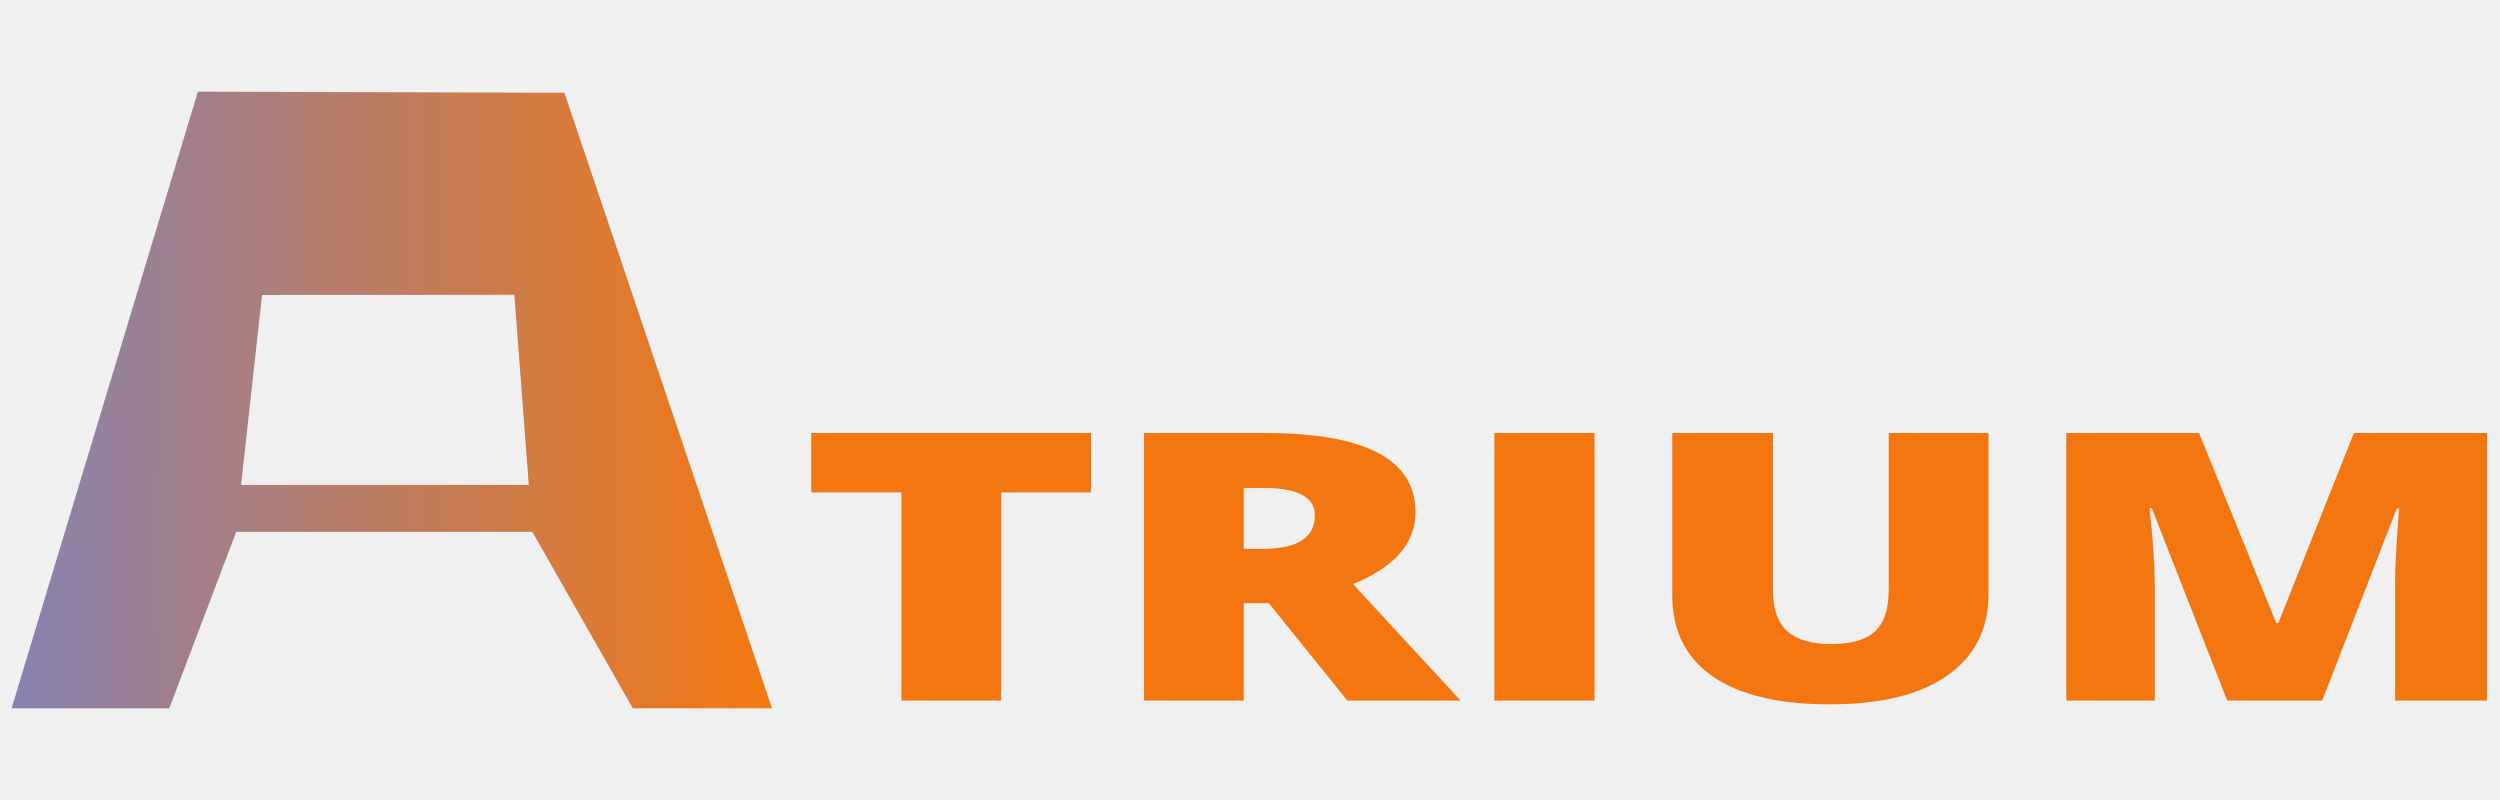
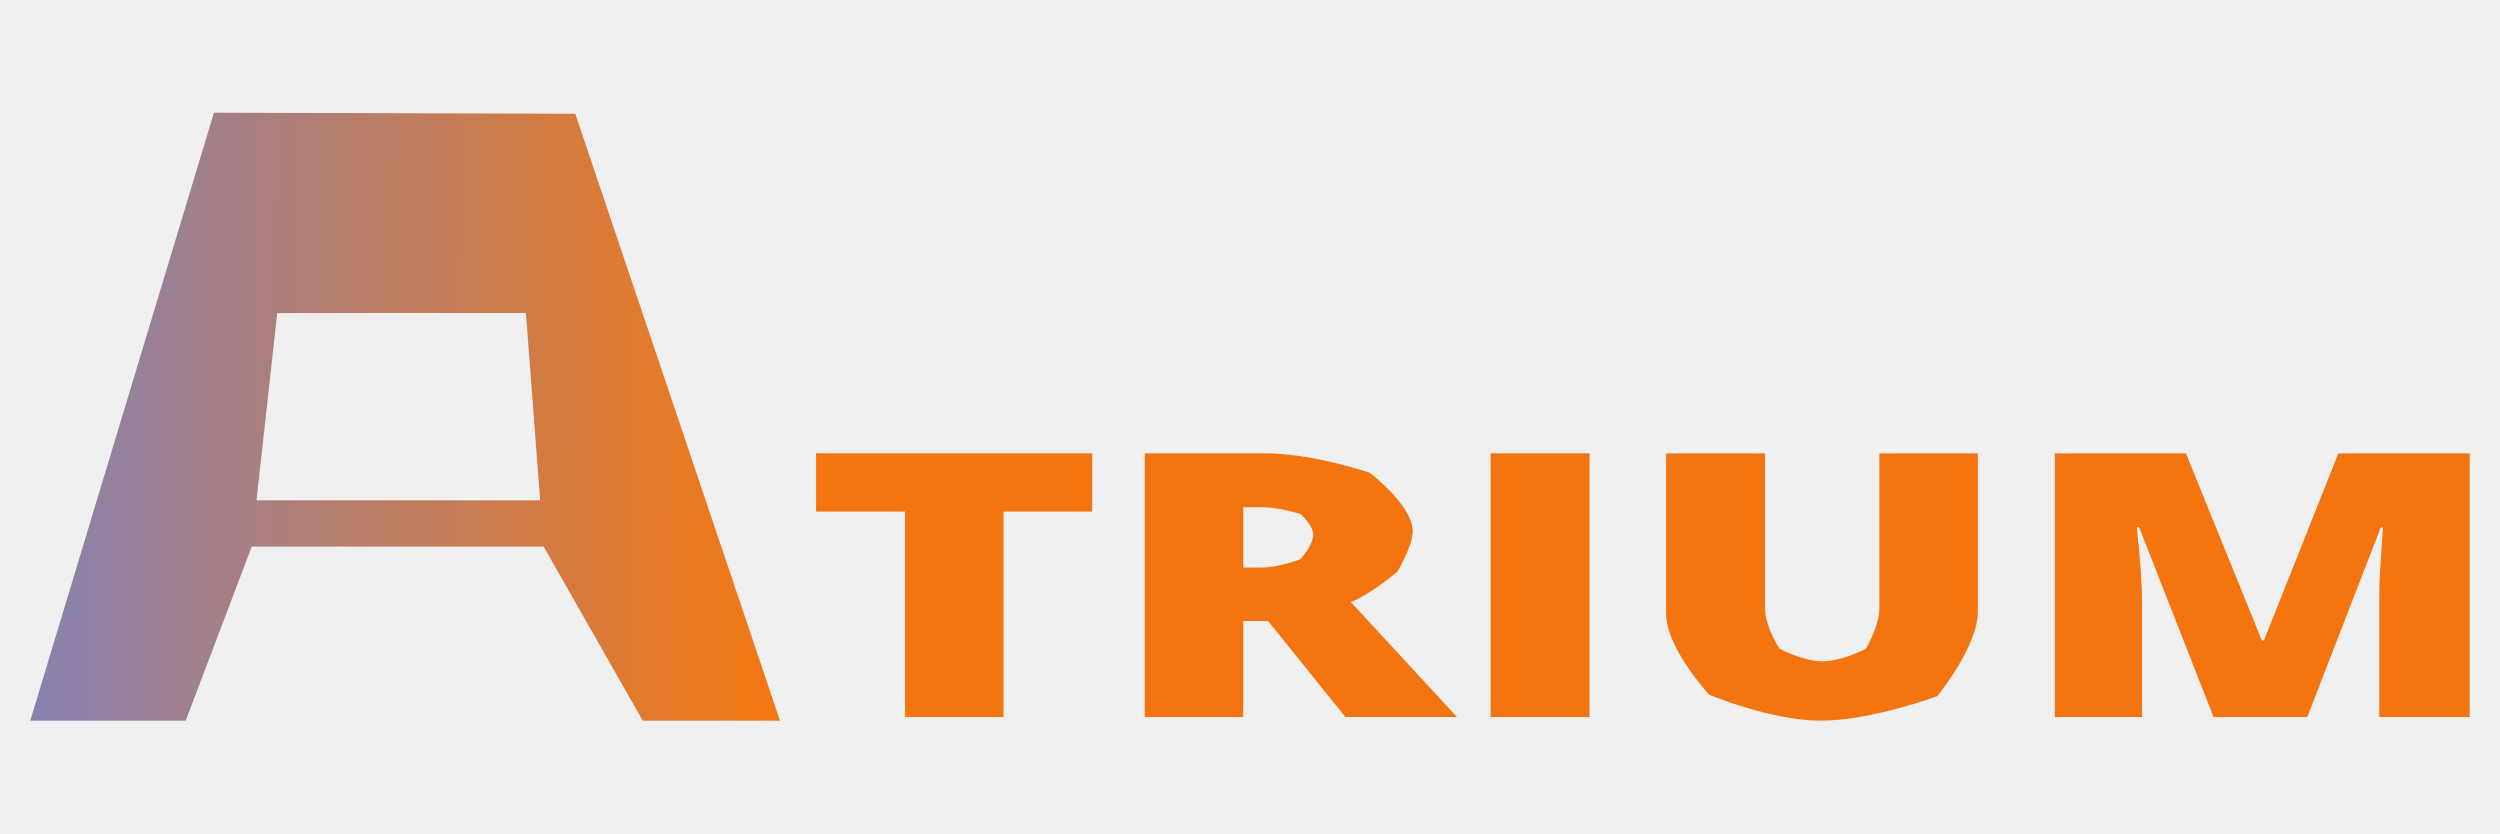
- <svg xmlns="http://www.w3.org/2000/svg" xmlns:ns2="http://www.openswatchbook.org/uri/2009/osb" xmlns:xlink="http://www.w3.org/1999/xlink" width="400" height="128" viewBox="0 0 105.833 33.867" version="1.1" id="svg8275">
+ <svg xmlns="http://www.w3.org/2000/svg" xmlns:ns2="http://www.openswatchbook.org/uri/2009/osb" xmlns:xlink="http://www.w3.org/1999/xlink" width="300" height="100" viewBox="0 0 79.375 26.458" version="1.1" id="svg8275">
  <defs id="defs8269">
-     <linearGradient gradientUnits="userSpaceOnUse" y2="-1876.052" x2="3264.792" y1="-1876.405" x1="3113.777" id="linearGradient2604-4" xlink:href="#linearGradient2767" gradientTransform="matrix(0.2645833,0,0,0.2645833,-776.6998,608.9197)" />
+     <linearGradient gradientUnits="userSpaceOnUse" y2="-1876.052" x2="3264.792" y1="-1876.405" x1="3113.777" id="linearGradient2604-4" xlink:href="#linearGradient2767" gradientTransform="matrix(0.1956319,0,0,0.1956319,-559.4878,472.2816)" />
    <linearGradient id="linearGradient2767" ns2:paint="gradient">
      <stop style="stop-color:#6e84d7;stop-opacity:1" offset="0" id="stop2763" />
      <stop style="stop-color:#f47810;stop-opacity:1" offset="1" id="stop2765" />
    </linearGradient>
  </defs>
-   <g id="layer1" transform="translate(-54.91785,-91.73444)">
-     <g id="g8856" transform="translate(0.4892759,-3.879857)">
-       <text xml:space="preserve" style="font-style:normal;font-variant:normal;font-weight:normal;font-stretch:normal;font-size:21.31px;line-height:125%;font-family:'Open Sans Extrabold';-inkscape-font-specification:'Open Sans Extrabold, ';letter-spacing:0px;word-spacing:0px;display:inline;fill:#f4760f;fill-opacity:0.996;stroke:none;stroke-width:0.25px;stroke-linecap:butt;stroke-linejoin:miter;stroke-opacity:1" x="75.062" y="147.233" id="text1009-8-4-3-8-7-7-2" transform="scale(1.175282,0.8508599)">
-         <tspan id="tspan1007-2-1-8-1-3-3-4" x="75.062" y="147.233" style="font-style:normal;font-variant:normal;font-weight:normal;font-stretch:normal;font-size:18.646px;font-family:'Open Sans Extrabold';-inkscape-font-specification:'Open Sans Extrabold, ';fill:#f4760f;fill-opacity:0.996;stroke:none;stroke-width:0.25px;stroke-opacity:1">TRIUM</tspan>
-       </text>
-       <path style="display:inline;opacity:1;fill:url(#linearGradient2604-4);fill-opacity:1;stroke:none;stroke-width:0.217;stroke-linecap:butt;stroke-miterlimit:4;stroke-dasharray:none;stroke-dashoffset:0;stroke-opacity:1" d="m 62.806,99.494 -7.888,26.107 h 6.674 l 2.819,-7.422 h -0.003 l 0.006,-0.05 h 12.55 l 4.255,7.472 h 5.892 l -8.789,-26.06 z m 13.396,8.598 0.611,8.05 h -12.18 l 0.889,-8.04 z" id="path3634-6-4-5-8-8-1-4-5-1" />
+   <g id="layer1" transform="translate(-54.91785,-99.14277)">
+     <g id="text1009-8-4-3-8-7-7-5" style="font-style:normal;font-variant:normal;font-weight:normal;font-stretch:normal;font-size:80.541px;line-height:125%;font-family:'Open Sans Extrabold';-inkscape-font-specification:'Open Sans Extrabold, ';letter-spacing:0px;word-spacing:0px;display:inline;fill:#ffffff;fill-opacity:1;stroke:none;stroke-width:0.944px;stroke-linecap:butt;stroke-linejoin:miter;stroke-opacity:1" transform="matrix(0.3109599,0,0,0.2251233,-676.5009,429.8291)" aria-label="TRIUM">
+       <path id="path2163" style="font-style:normal;font-variant:normal;font-weight:normal;font-stretch:normal;font-size:70.473px;font-family:'Open Sans Extrabold';-inkscape-font-specification:'Open Sans Extrabold, ';fill:#ffffff;fill-opacity:1;stroke:none;stroke-width:0.944px;stroke-opacity:1" d="m 2380.827,-1499.508 h -13.592 v -39.194 H 2354.95 v -11.115 h 38.127 v 11.115 h -12.25 z" />
+       <path id="path2165" style="font-style:normal;font-variant:normal;font-weight:normal;font-stretch:normal;font-size:70.473px;font-family:'Open Sans Extrabold';-inkscape-font-specification:'Open Sans Extrabold, ';fill:#ffffff;fill-opacity:1;stroke:none;stroke-width:0.944px;stroke-opacity:1" d="m 2413.93,-1517.814 v 18.306 h -13.592 v -50.309 h 16.483 c 6.836,0 14.584,3.716 14.584,3.716 0,0 5.925,6.194 5.925,11.149 0,2.913 -2.134,7.751 -2.134,7.751 0,0 -3.556,4.178 -6.4,5.772 l 14.659,21.92 h -15.416 l -10.667,-18.306 z m 0,-10.22 h 2.546 c 2.374,0 5.342,-1.574 5.342,-1.574 0,0 1.781,-2.624 1.781,-4.723 0,-1.732 -1.746,-3.897 -1.746,-3.897 0,0 -2.911,-1.299 -5.239,-1.299 h -2.684 z" />
+       <path id="path2167" style="font-style:normal;font-variant:normal;font-weight:normal;font-stretch:normal;font-size:70.473px;font-family:'Open Sans Extrabold';-inkscape-font-specification:'Open Sans Extrabold, ';fill:#ffffff;fill-opacity:1;stroke:none;stroke-width:0.944px;stroke-opacity:1" d="m 2448.1,-1499.508 v -50.309 h 13.661 v 50.309 z" />
+       <path id="path2169" style="font-style:normal;font-variant:normal;font-weight:normal;font-stretch:normal;font-size:70.473px;font-family:'Open Sans Extrabold';-inkscape-font-specification:'Open Sans Extrabold, ';fill:#ffffff;fill-opacity:1;stroke:none;stroke-width:0.944px;stroke-opacity:1" d="m 2515.373,-1549.816 v 30.282 c 0,6.584 -5.609,16.047 -5.609,16.047 0,0 -9.085,4.668 -16.104,4.668 -6.859,0 -15.378,-4.946 -15.378,-4.946 0,0 -5.957,-8.876 -5.957,-15.46 v -30.591 h 13.661 v 29.524 c 0,3.556 1.996,7.742 1.996,7.742 0,0 3.292,2.409 5.884,2.409 2.776,0 6.022,-2.374 6.022,-2.374 0,0 1.893,-4.221 1.893,-7.846 v -29.456 z" />
+       <path id="path2172" style="font-style:normal;font-variant:normal;font-weight:normal;font-stretch:normal;font-size:70.473px;font-family:'Open Sans Extrabold';-inkscape-font-specification:'Open Sans Extrabold, ';fill:#ffffff;fill-opacity:1;stroke:none;stroke-width:0.944px;stroke-opacity:1" d="m 2547.926,-1499.508 -10.289,-36.235 h -0.31 q 0.723,9.257 0.723,14.384 v 21.851 h -12.044 v -50.309 h 18.1 l 10.495,35.718 h 0.275 l 10.289,-35.718 H 2583.3 v 50.309 h -12.491 v -22.057 q 0,-1.72 0.034,-3.82 0.069,-2.099 0.482,-10.289 h -0.31 l -10.151,36.166 z" />
+     </g>
+     <g id="g8947" transform="translate(0.4719204,7.105953)">
+       <path style="display:inline;opacity:1;fill:url(#linearGradient2604-4);fill-opacity:1;stroke:none;stroke-width:0.16;stroke-linecap:butt;stroke-miterlimit:4;stroke-dasharray:none;stroke-dashoffset:0;stroke-opacity:1" d="m 61.239,95.614 -5.832,19.303 h 4.934 l 2.084,-5.488 h -0.002 l 0.004,-0.037 h 9.28 l 3.146,5.525 H 79.21 L 72.711,95.649 Z m 9.905,6.357 0.452,5.952 h -9.006 l 0.658,-5.945 z" id="path3634-6-4-5-8-8-1-4-5-1" />
+       <g aria-label="TRIUM" transform="matrix(0.2299226,0,0,0.1664553,-461.0992,364.4042)" style="font-style:normal;font-variant:normal;font-weight:normal;font-stretch:normal;font-size:80.541px;line-height:125%;font-family:'Open Sans Extrabold';-inkscape-font-specification:'Open Sans Extrabold, ';letter-spacing:0px;word-spacing:0px;display:inline;fill:#f4750f;fill-opacity:0.996;stroke:none;stroke-width:0.944px;stroke-linecap:butt;stroke-linejoin:miter;stroke-opacity:1" id="text1009-8-4-3-8-7-7-5-4">
+         <path d="m 2380.827,-1499.508 h -13.592 v -39.194 H 2354.95 v -11.115 h 38.127 v 11.115 h -12.25 z" style="font-style:normal;font-variant:normal;font-weight:normal;font-stretch:normal;font-size:70.473px;font-family:'Open Sans Extrabold';-inkscape-font-specification:'Open Sans Extrabold, ';fill:#f4750f;fill-opacity:0.996;stroke:none;stroke-width:0.944px;stroke-opacity:1" id="path2163-7" />
+         <path d="m 2413.93,-1517.814 v 18.306 h -13.592 v -50.309 h 16.483 c 6.836,0 14.584,3.716 14.584,3.716 0,0 5.925,6.194 5.925,11.149 0,2.913 -2.134,7.751 -2.134,7.751 0,0 -3.556,4.178 -6.4,5.772 l 14.659,21.92 h -15.416 l -10.667,-18.306 z m 0,-10.22 h 2.546 c 2.374,0 5.342,-1.574 5.342,-1.574 0,0 1.781,-2.624 1.781,-4.723 0,-1.732 -1.746,-3.897 -1.746,-3.897 0,0 -2.911,-1.299 -5.239,-1.299 h -2.684 z" style="font-style:normal;font-variant:normal;font-weight:normal;font-stretch:normal;font-size:70.473px;font-family:'Open Sans Extrabold';-inkscape-font-specification:'Open Sans Extrabold, ';fill:#f4750f;fill-opacity:0.996;stroke:none;stroke-width:0.944px;stroke-opacity:1" id="path2165-8" />
+         <path d="m 2448.1,-1499.508 v -50.309 h 13.661 v 50.309 z" style="font-style:normal;font-variant:normal;font-weight:normal;font-stretch:normal;font-size:70.473px;font-family:'Open Sans Extrabold';-inkscape-font-specification:'Open Sans Extrabold, ';fill:#f4750f;fill-opacity:0.996;stroke:none;stroke-width:0.944px;stroke-opacity:1" id="path2167-5" />
+         <path d="m 2515.373,-1549.816 v 30.282 c 0,6.584 -5.609,16.047 -5.609,16.047 0,0 -9.085,4.668 -16.104,4.668 -6.859,0 -15.378,-4.946 -15.378,-4.946 0,0 -5.957,-8.876 -5.957,-15.46 v -30.591 h 13.661 v 29.524 c 0,3.556 1.996,7.742 1.996,7.742 0,0 3.292,2.409 5.884,2.409 2.776,0 6.022,-2.374 6.022,-2.374 0,0 1.893,-4.221 1.893,-7.846 v -29.456 z" style="font-style:normal;font-variant:normal;font-weight:normal;font-stretch:normal;font-size:70.473px;font-family:'Open Sans Extrabold';-inkscape-font-specification:'Open Sans Extrabold, ';fill:#f4750f;fill-opacity:0.996;stroke:none;stroke-width:0.944px;stroke-opacity:1" id="path2169-6" />
+         <path d="m 2547.926,-1499.508 -10.289,-36.235 h -0.31 q 0.723,9.257 0.723,14.384 v 21.851 h -12.044 v -50.309 h 18.1 l 10.495,35.718 h 0.275 l 10.289,-35.718 H 2583.3 v 50.309 h -12.491 v -22.057 q 0,-1.72 0.034,-3.82 0.069,-2.099 0.482,-10.289 h -0.31 l -10.151,36.166 z" style="font-style:normal;font-variant:normal;font-weight:normal;font-stretch:normal;font-size:70.473px;font-family:'Open Sans Extrabold';-inkscape-font-specification:'Open Sans Extrabold, ';fill:#f4750f;fill-opacity:0.996;stroke:none;stroke-width:0.944px;stroke-opacity:1" id="path2172-6" />
+       </g>
    </g>
  </g>
</svg>
